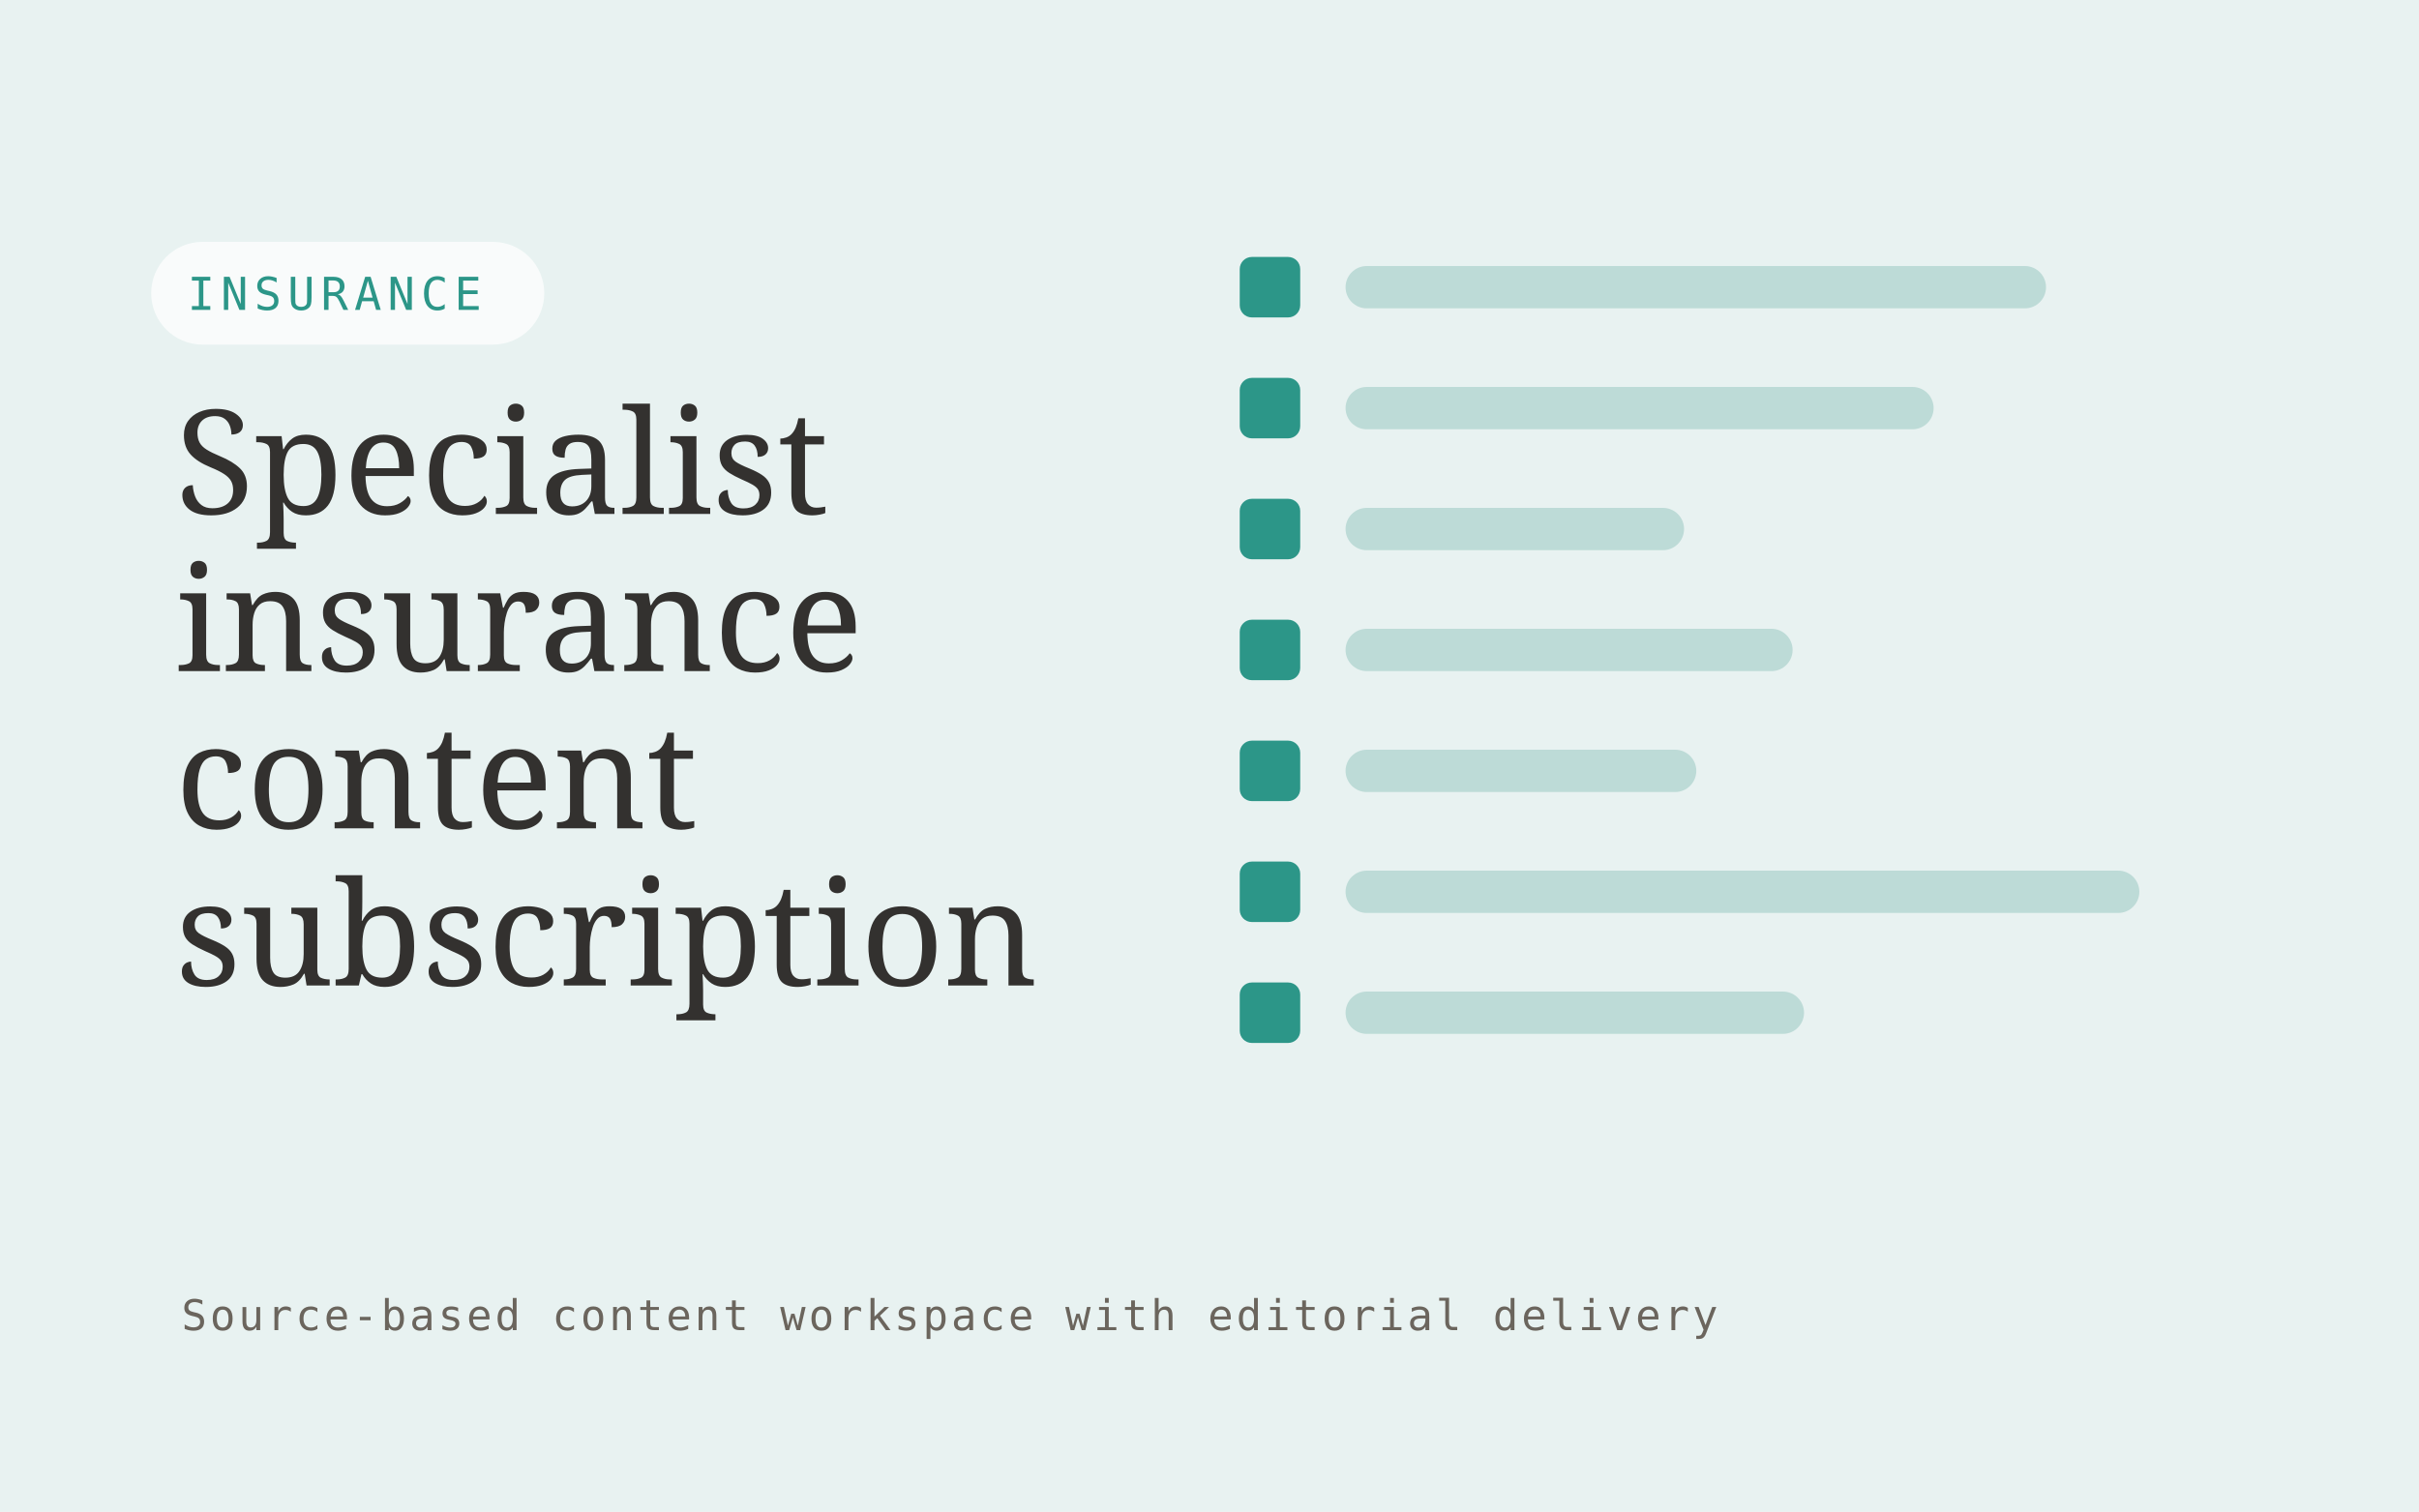
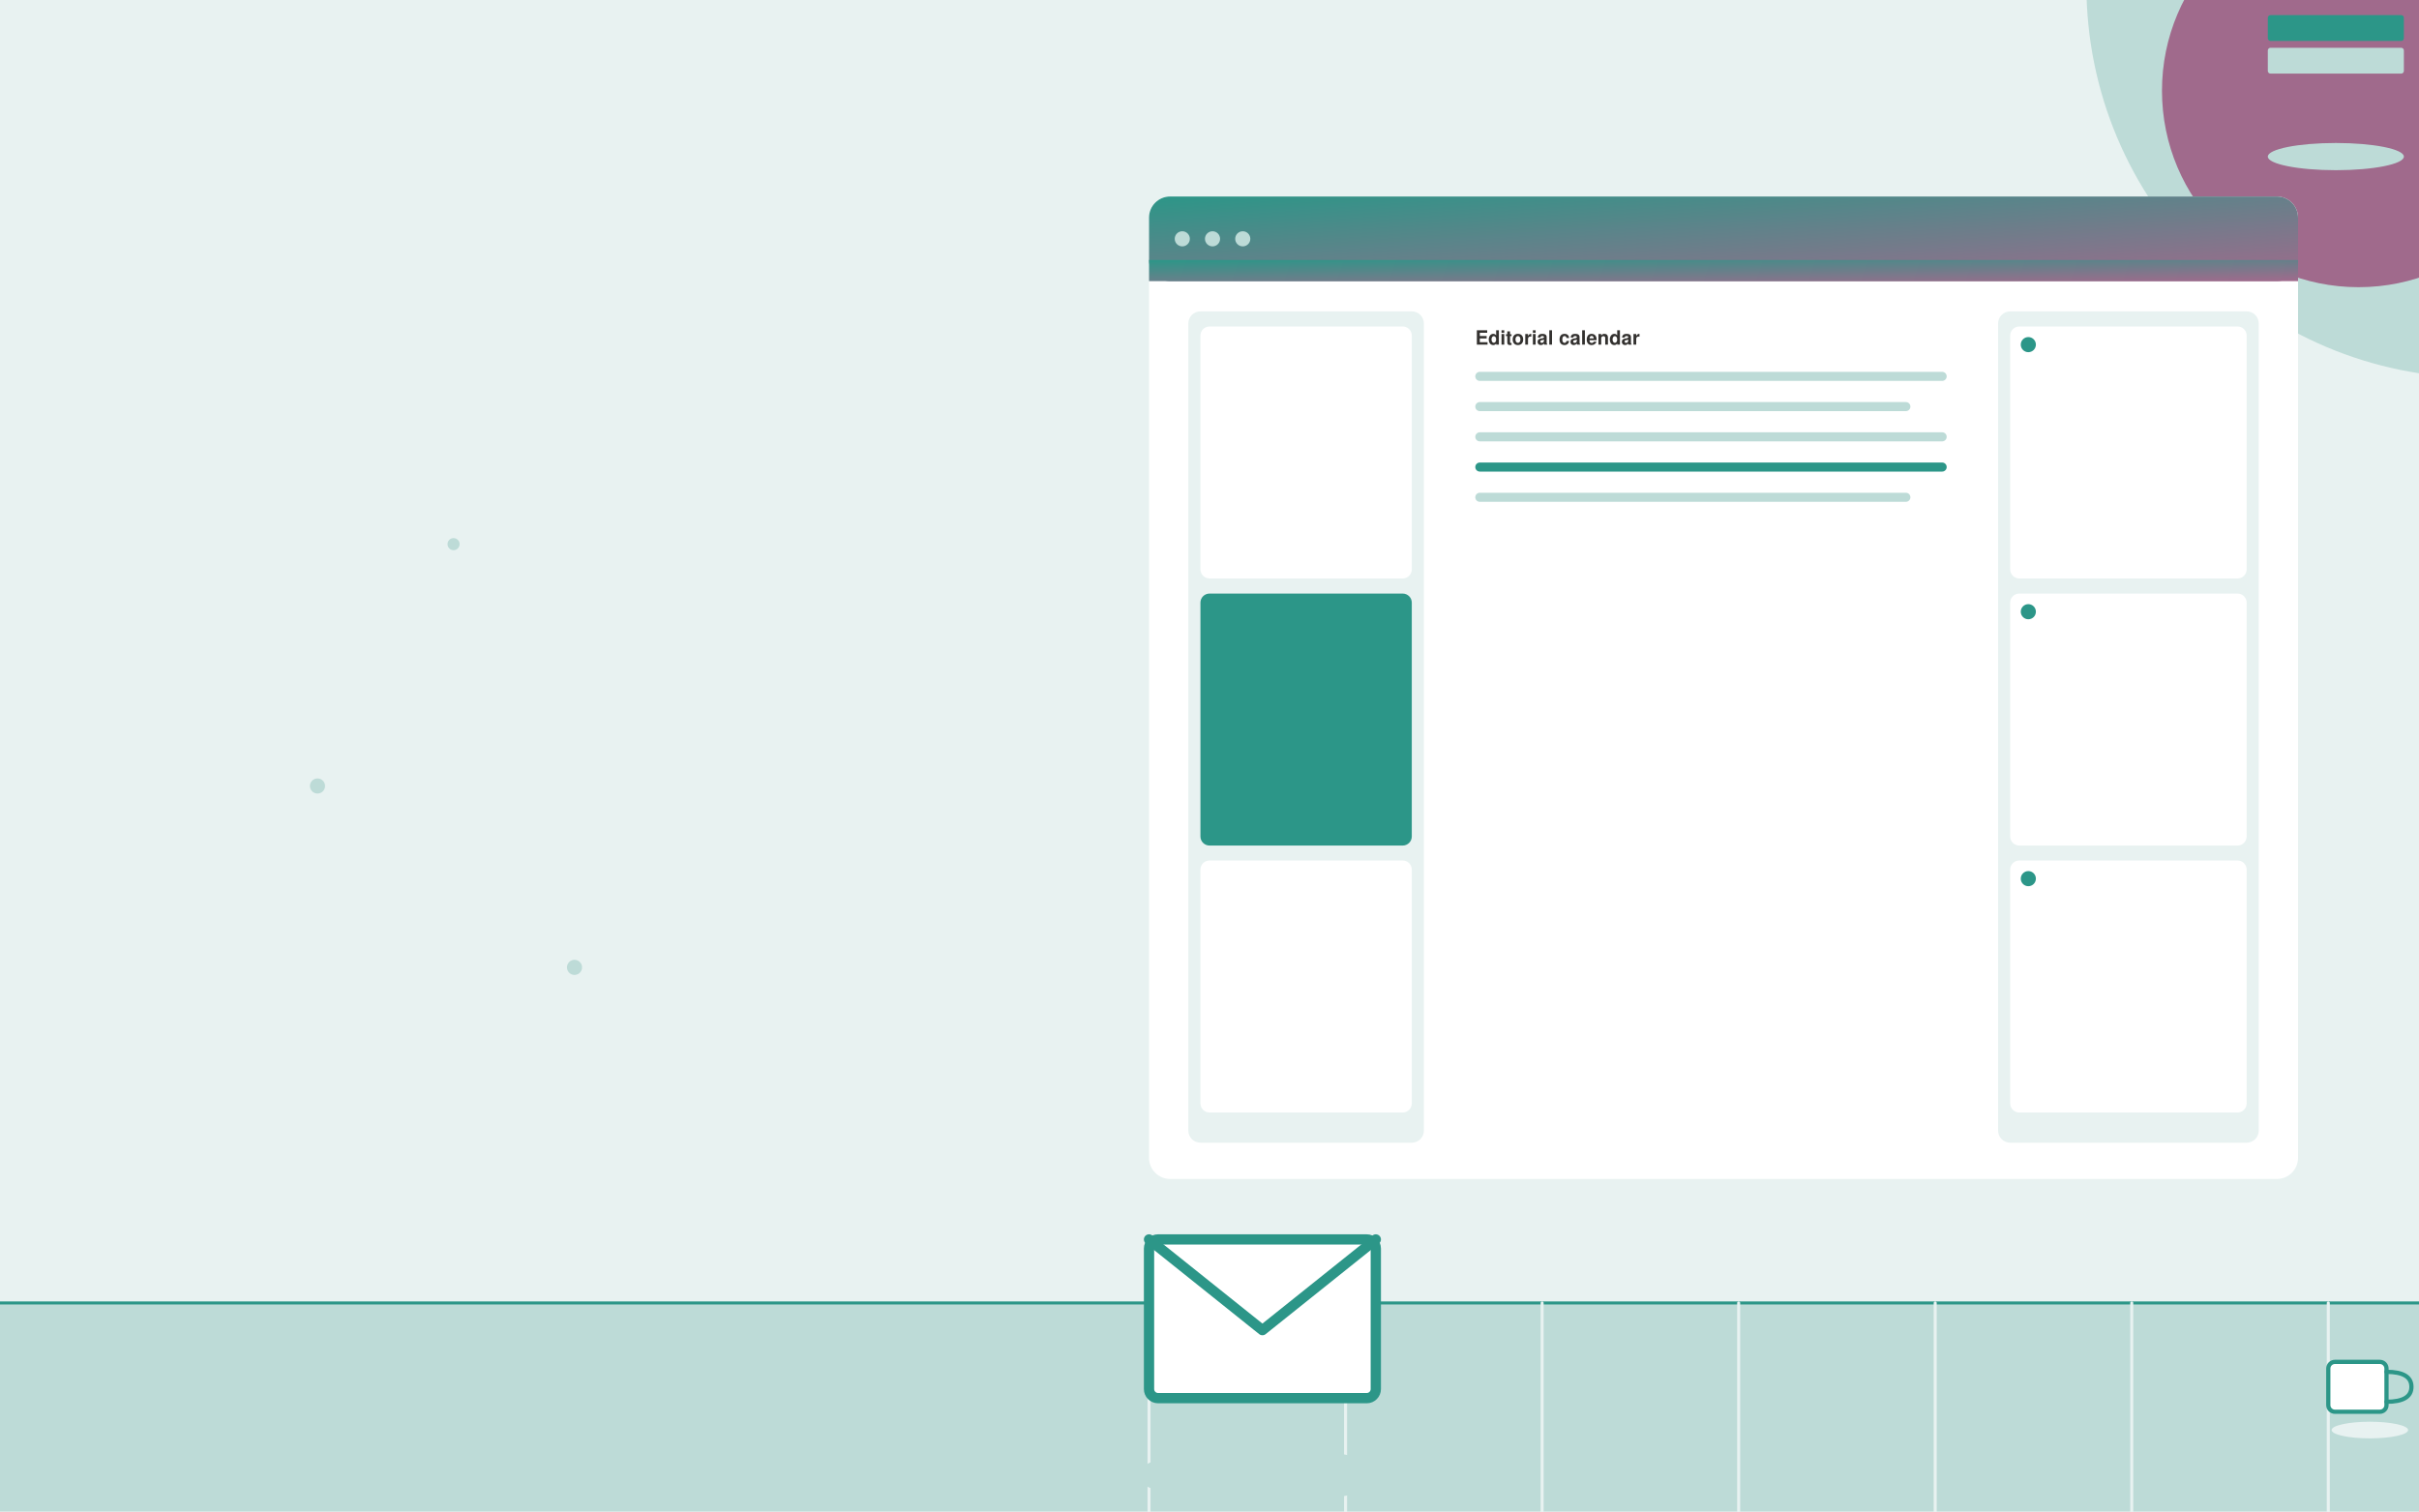
- <svg xmlns="http://www.w3.org/2000/svg" viewBox="0 0 1600 1000" width="1600" height="1000" role="img" aria-label="Specialist insurance content subscription">
-   <rect width="1600" height="1000" fill="hsl(172 28% 93%)" />
-   <rect x="820" y="170" width="40" height="40" rx="8" fill="hsl(172 55% 38%)" />
-   <rect x="890" y="176" width="463.301" height="28" rx="14" fill="hsl(172 30% 80%)" />
-   <rect x="820" y="250" width="40" height="40" rx="8" fill="hsl(172 55% 38%)" />
-   <rect x="890" y="256" width="388.962" height="28" rx="14" fill="hsl(172 30% 80%)" />
-   <rect x="820" y="330" width="40" height="40" rx="8" fill="hsl(172 55% 38%)" />
-   <rect x="890" y="336" width="223.901" height="28" rx="14" fill="hsl(172 30% 80%)" />
-   <rect x="820" y="410" width="40" height="40" rx="8" fill="hsl(172 55% 38%)" />
-   <rect x="890" y="416" width="295.691" height="28" rx="14" fill="hsl(172 30% 80%)" />
-   <rect x="820" y="490" width="40" height="40" rx="8" fill="hsl(172 55% 38%)" />
-   <rect x="890" y="496" width="231.983" height="28" rx="14" fill="hsl(172 30% 80%)" />
-   <rect x="820" y="570" width="40" height="40" rx="8" fill="hsl(172 55% 38%)" />
-   <rect x="890" y="576" width="525.027" height="28" rx="14" fill="hsl(172 30% 80%)" />
-   <rect x="820" y="650" width="40" height="40" rx="8" fill="hsl(172 55% 38%)" />
-   <rect x="890" y="656" width="303.242" height="28" rx="14" fill="hsl(172 30% 80%)" />
-   <rect x="100" y="160" width="260" height="68" rx="34" fill="#ffffff" fill-opacity="0.72" />
-   <text x="124" y="205" font-family="ui-monospace,Menlo,monospace" font-size="30" letter-spacing="4" fill="hsl(172 55% 38%)">INSURANCE</text>
-   <text x="116" y="340" font-family="Georgia,serif" font-size="96" fill="#33312f">Specialist</text>
-   <text x="116" y="444" font-family="Georgia,serif" font-size="96" fill="#33312f">insurance</text>
-   <text x="116" y="548" font-family="Georgia,serif" font-size="96" fill="#33312f">content</text>
-   <text x="116" y="652" font-family="Georgia,serif" font-size="96" fill="#33312f">subscription</text>
-   <text x="120" y="880" font-family="ui-monospace,Menlo,monospace" font-size="28" letter-spacing="2" fill="#6B655D">Source-based content workspace with editorial delivery</text>
+ <svg xmlns="http://www.w3.org/2000/svg" viewBox="0 0 1600 1000" width="1600" height="1000">
+   <defs>
+     <linearGradient id="gspecialistin" x1="0" y1="0" x2="1" y2="1">
+       <stop offset="0" stop-color="hsl(172 55% 38%)" />
+       <stop offset="1" stop-color="hsl(322 22% 52%)" />
+     </linearGradient>
+   </defs>
+   <rect x="0" y="0" width="1600" height="1000" fill="hsl(172 28% 93%)" />
+   <circle cx="1640" cy="-10" r="260" fill="hsl(172 30% 80%)" />
+   <circle cx="1560" cy="60" r="130" fill="hsl(322 22% 52%)" />
+   <rect x="0" y="862" width="1600" height="138" fill="hsl(172 30% 80%)" />
+   <line x1="0" y1="862" x2="1600" y2="862" stroke="hsl(172 55% 38%)" stroke-width="2" stroke-linecap="round" />
+   <line x1="760" y1="862" x2="760" y2="1000" stroke="hsl(172 28% 93%)" stroke-width="2" stroke-linecap="round" />
+   <line x1="890" y1="862" x2="890" y2="1000" stroke="hsl(172 28% 93%)" stroke-width="2" stroke-linecap="round" />
+   <line x1="1020" y1="862" x2="1020" y2="1000" stroke="hsl(172 28% 93%)" stroke-width="2" stroke-linecap="round" />
+   <line x1="1150" y1="862" x2="1150" y2="1000" stroke="hsl(172 28% 93%)" stroke-width="2" stroke-linecap="round" />
+   <line x1="1280" y1="862" x2="1280" y2="1000" stroke="hsl(172 28% 93%)" stroke-width="2" stroke-linecap="round" />
+   <line x1="1410" y1="862" x2="1410" y2="1000" stroke="hsl(172 28% 93%)" stroke-width="2" stroke-linecap="round" />
+   <line x1="1540" y1="862" x2="1540" y2="1000" stroke="hsl(172 28% 93%)" stroke-width="2" stroke-linecap="round" />
+   <ellipse cx="1567.5" cy="946.1" rx="25.3" ry="5.5" fill="hsl(172 28% 93%)" />
+   <rect x="1540" y="901" width="38.5" height="33" fill="#ffffff" rx="4.4" />
+   <rect x="1540" y="901" width="38.5" height="33" fill="none" stroke="hsl(172 55% 38%)" stroke-width="2.8" rx="4.4" />
+   <path d="M1578.5 907.6 q16.5 0 16.5 9.9 q0 9.9 -16.5 9.9" fill="none" stroke="hsl(172 55% 38%)" stroke-width="2.8" stroke-linecap="round" stroke-linejoin="round" />
+   <circle cx="210" cy="520" r="5" fill="hsl(172 30% 80%)" />
+   <circle cx="300" cy="360" r="4" fill="hsl(172 30% 80%)" />
+   <circle cx="380" cy="640" r="5" fill="hsl(172 30% 80%)" />
+   <rect x="760" y="130" width="760" height="650" fill="#ffffff" rx="14" />
+   <rect x="760" y="130" width="760" height="56" fill="url(#gspecialistin)" rx="14" />
+   <rect x="760" y="172" width="760" height="14" fill="url(#gspecialistin)" />
+   <circle cx="782" cy="158" r="5" fill="hsl(172 30% 80%)" />
+   <circle cx="802" cy="158" r="5" fill="hsl(172 30% 80%)" />
+   <circle cx="822" cy="158" r="5" fill="hsl(172 30% 80%)" />
+   <rect x="786" y="206" width="155.8" height="550" fill="hsl(172 28% 93%)" rx="8" />
+   <rect x="794" y="216" width="139.8" height="166.7" fill="#ffffff" rx="6" />
+   <rect x="794" y="392.7" width="139.8" height="166.7" fill="hsl(172 55% 38%)" rx="6" />
+   <rect x="794" y="569.3" width="139.8" height="166.7" fill="#ffffff" rx="6" />
+   <rect x="961.8" y="206" width="339.8" height="550" fill="#ffffff" rx="8" />
+   <text x="975.8" y="228" font-family="Helvetica, Arial, sans-serif" font-size="13" fill="#33312f" text-anchor="start" font-weight="700">Editorial calendar</text>
+   <rect x="975.8" y="246" width="311.8" height="6" fill="hsl(172 30% 80%)" rx="3" />
+   <rect x="975.8" y="266" width="287.8" height="6" fill="hsl(172 30% 80%)" rx="3" />
+   <rect x="975.8" y="286" width="311.8" height="6" fill="hsl(172 30% 80%)" rx="3" />
+   <rect x="975.8" y="306" width="311.8" height="6" fill="hsl(172 55% 38%)" rx="3" />
+   <rect x="975.8" y="326" width="287.8" height="6" fill="hsl(172 30% 80%)" rx="3" />
+   <rect x="1321.6" y="206" width="172.4" height="550" fill="hsl(172 28% 93%)" rx="8" />
+   <rect x="1329.6" y="216" width="156.4" height="166.7" fill="#ffffff" rx="6" />
+   <circle cx="1341.6" cy="228" r="5" fill="hsl(172 55% 38%)" />
+   <rect x="1329.6" y="392.7" width="156.4" height="166.7" fill="#ffffff" rx="6" />
+   <circle cx="1341.6" cy="404.7" r="5" fill="hsl(172 55% 38%)" />
+   <rect x="1329.6" y="569.3" width="156.4" height="166.7" fill="#ffffff" rx="6" />
+   <circle cx="1341.6" cy="581.3" r="5" fill="hsl(172 55% 38%)" />
+   <ellipse cx="835" cy="976" rx="84" ry="18" fill="hsl(172 30% 80%)" />
+   <rect x="760" y="820" width="150" height="105" fill="#ffffff" rx="6" />
+   <rect x="760" y="820" width="150" height="105" fill="none" stroke="hsl(172 55% 38%)" stroke-width="6.8" rx="6" />
+   <path d="M760 820 l75 60 l75 -60" fill="none" stroke="hsl(172 55% 38%)" stroke-width="6.8" stroke-linecap="round" stroke-linejoin="round" />
+   <ellipse cx="1545" cy="103.6" rx="45" ry="9" fill="hsl(172 30% 80%)" />
+   <rect x="1500" y="10" width="90" height="17.1" fill="hsl(172 55% 38%)" rx="1.8" />
+   <rect x="1500" y="31.6" width="90" height="17.1" fill="hsl(172 30% 80%)" rx="1.8" />
+   <rect x="1500" y="53.2" width="90" height="17.1" fill="hsl(322 22% 52%)" rx="1.8" />
</svg>
